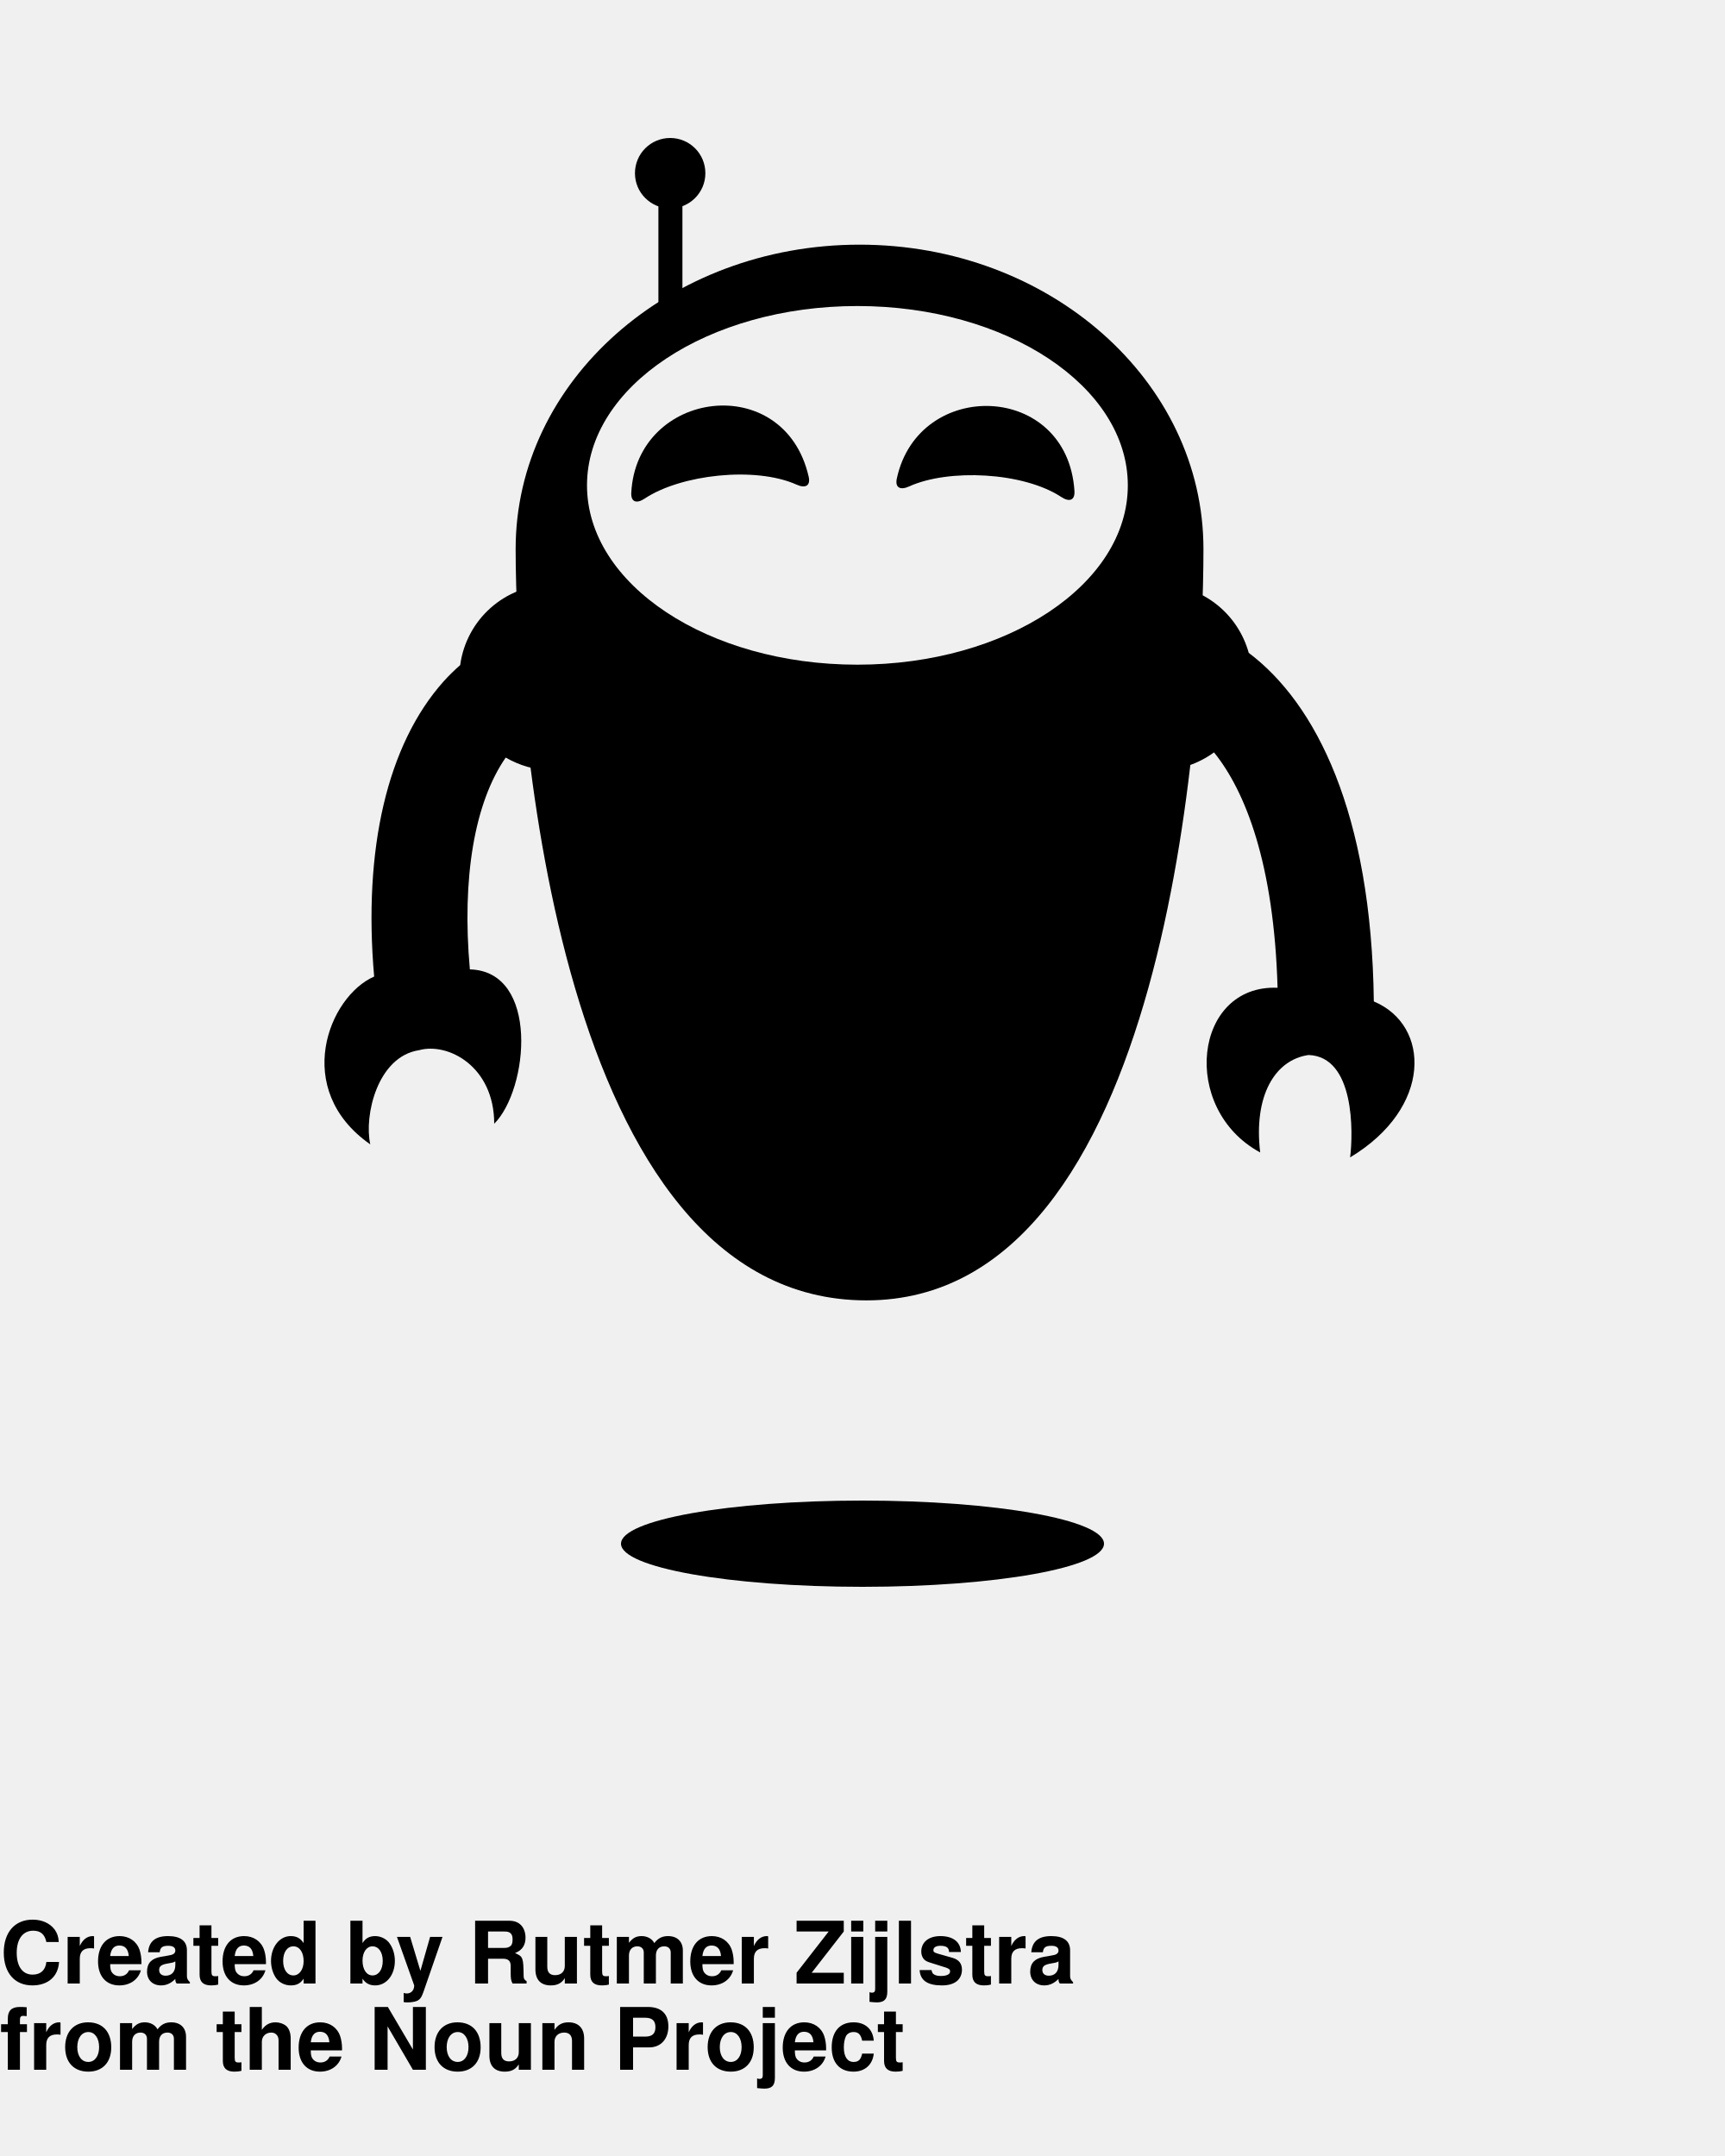
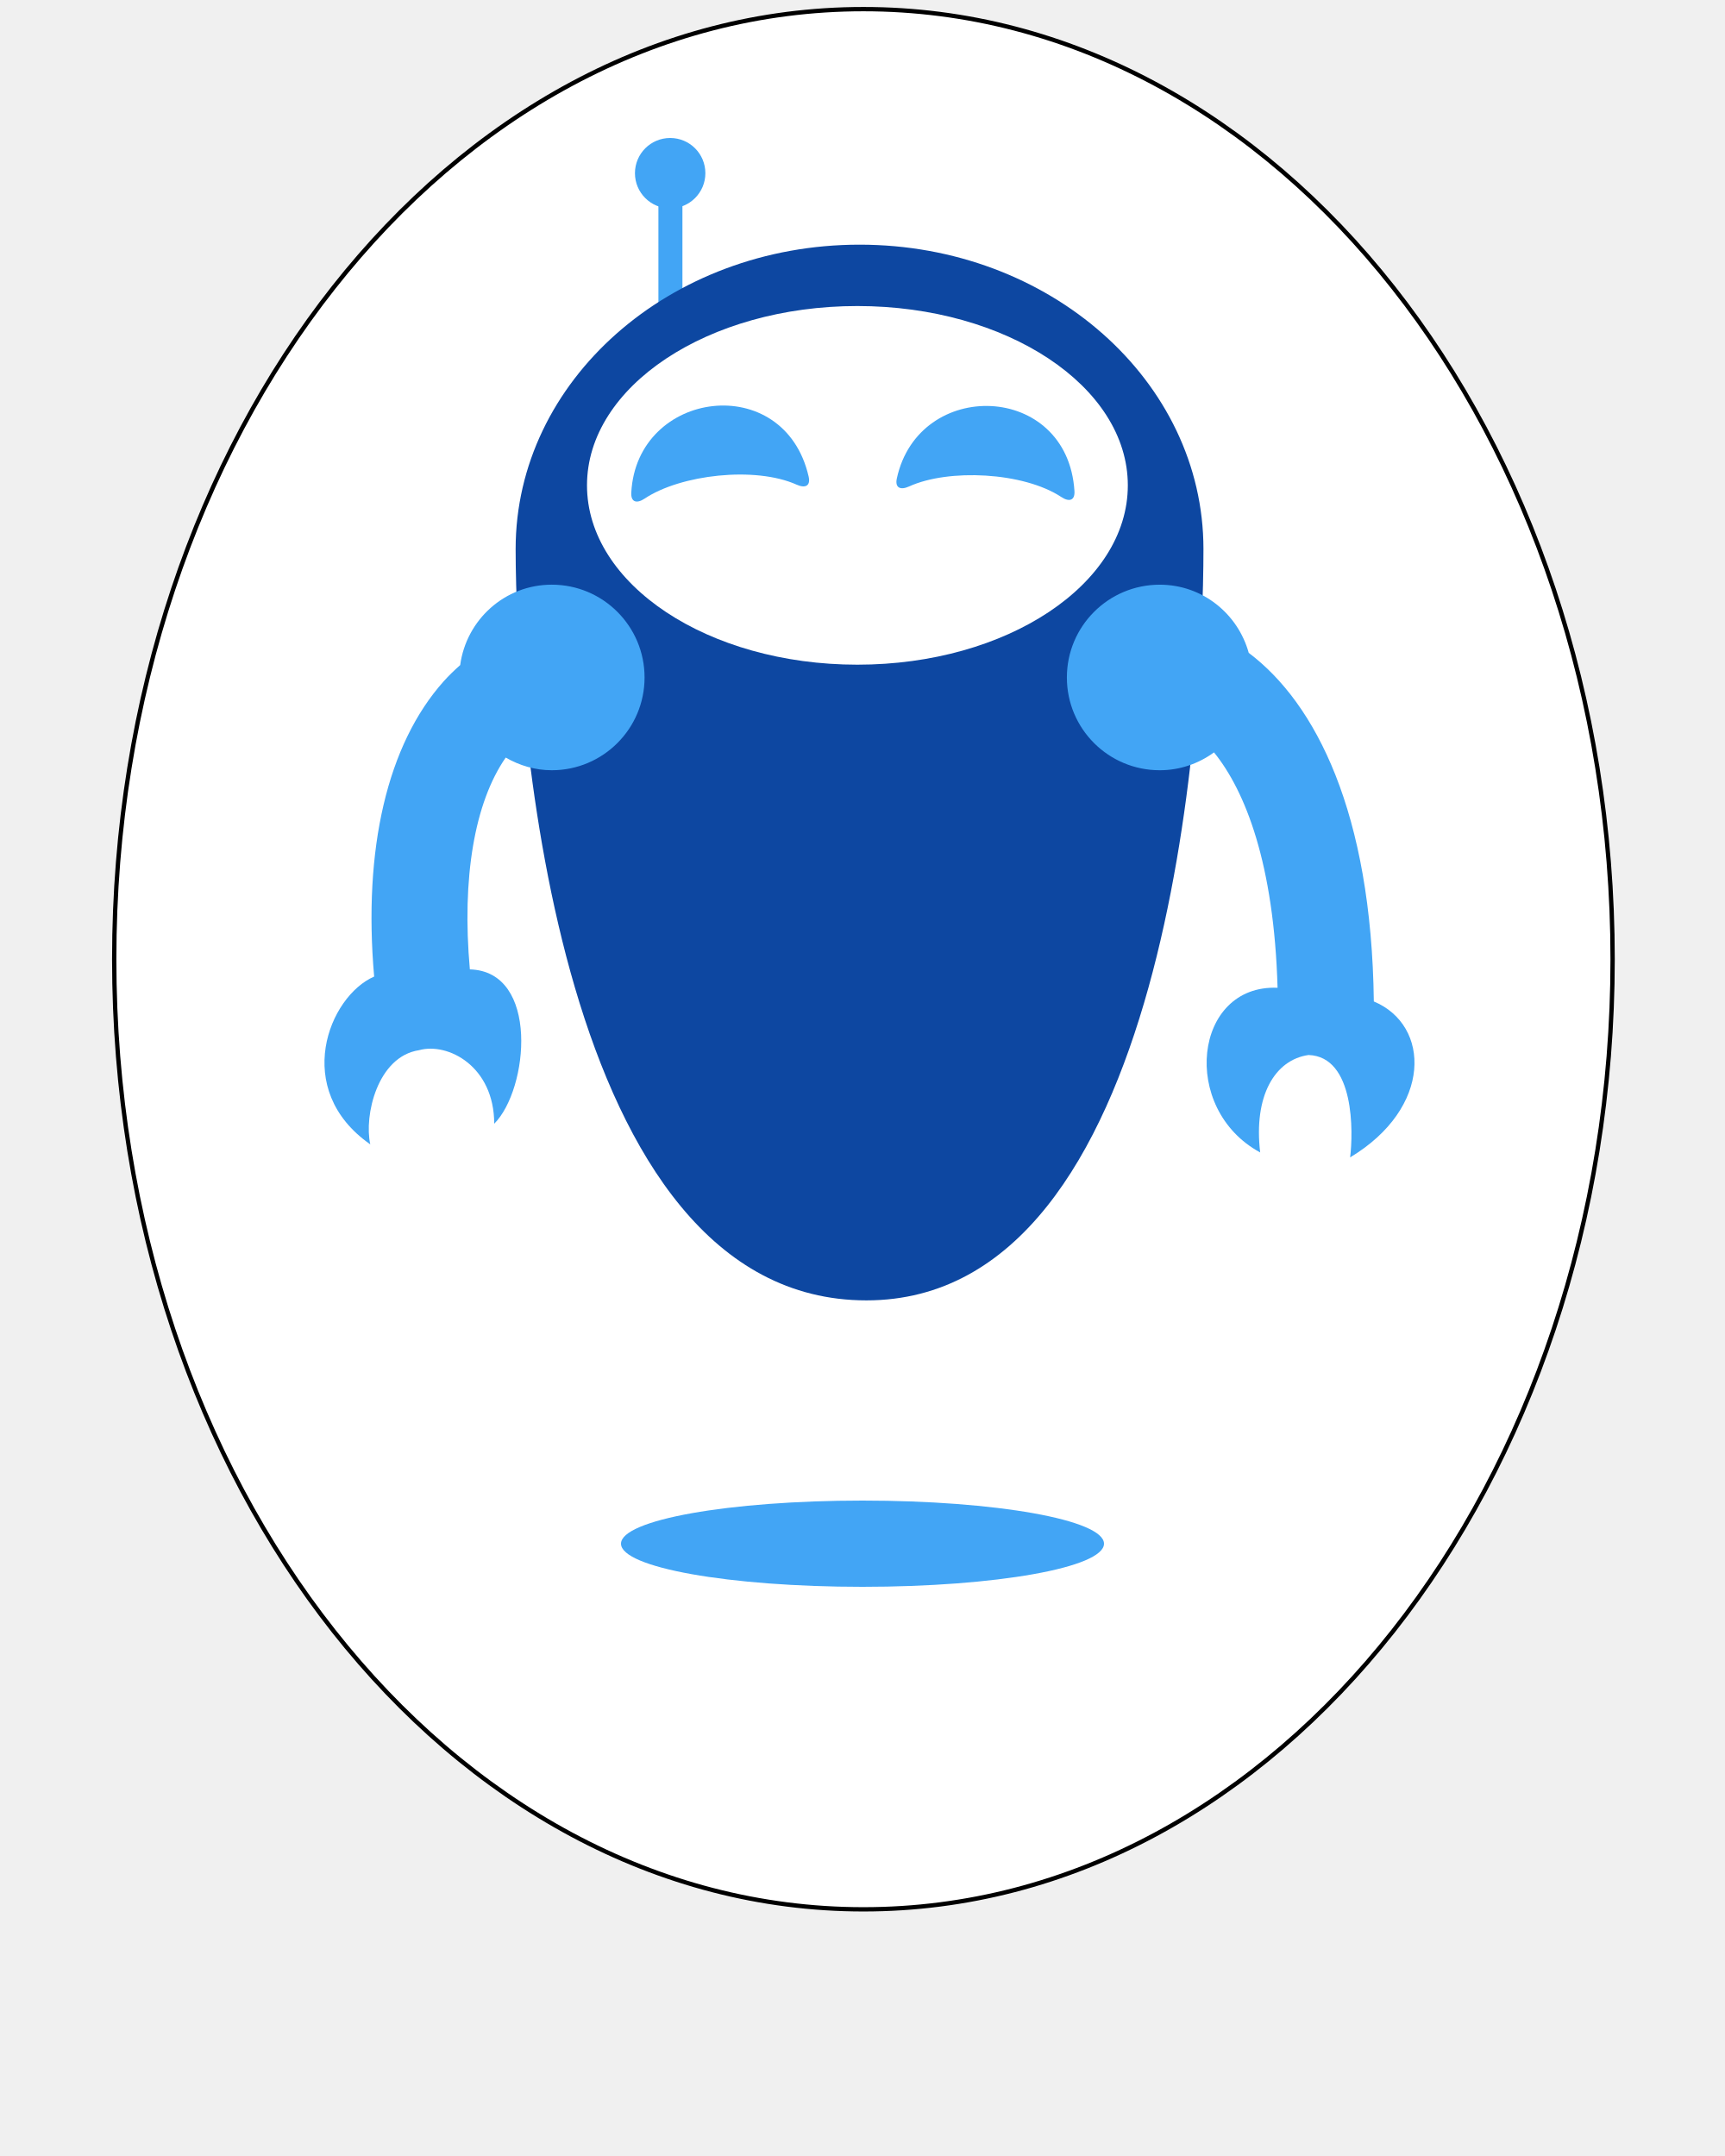
- <svg xmlns="http://www.w3.org/2000/svg" version="1.1" x="0px" y="0px" viewBox="0 0 100 125" enable-background="new 0 0 100 100" xml:space="preserve">
-   <path d="M49.831,14.185c-11.014,0-19.939,7.899-19.939,17.645s2.393,43.563,20.334,43.563c17.546,0,19.539-33.818,19.539-43.563  S60.841,14.185,49.831,14.185z M49.703,38.537c-8.658,0-15.674-4.655-15.674-10.398c0-5.739,7.016-10.396,15.674-10.396  s15.678,4.657,15.678,10.396C65.381,33.882,58.36,38.537,49.703,38.537z" />
-   <rect x="38.169" y="10.956" width="1.392" height="6.886" />
-   <path d="M40.891,10.042c0,1.125-0.913,2.039-2.041,2.039c-1.129,0-2.041-0.914-2.041-2.039C36.81,8.913,37.722,8,38.851,8  C39.979,8,40.891,8.913,40.891,10.042z" />
-   <path d="M31.988,33.898c-2.725,0-4.955,2.034-5.31,4.662c-0.332,0.294-0.656,0.604-0.963,0.947  c-3.261,3.657-4.672,9.706-4.025,17.112c-2.639,1.149-4.781,6.55-0.225,9.728c-0.37-1.668,0.414-5.089,2.825-5.459  c1.671-0.466,4.36,0.927,4.36,4.265c1.998-2.003,2.627-8.841-1.412-8.95c-0.475-5.302,0.271-9.674,2.079-12.281  c0.79,0.455,1.694,0.735,2.67,0.735c2.968,0,5.379-2.407,5.379-5.378C37.367,36.307,34.956,33.898,31.988,33.898z" />
-   <path d="M79.642,58.062c-0.135-10.955-3.369-17.285-7.252-20.211c-0.629-2.273-2.688-3.952-5.158-3.952  c-2.977,0-5.384,2.409-5.384,5.38c0,2.971,2.407,5.378,5.384,5.378c1.179,0,2.26-0.391,3.146-1.035  c1.818,2.248,3.479,6.458,3.684,13.647c-4.865-0.204-5.679,7.021-1.008,9.547c-0.392-3.283,0.854-5.373,2.803-5.649  c2.686,0.092,2.591,4.517,2.411,5.935C83.041,64.24,82.937,59.44,79.642,58.062z" />
-   <path d="M37.37,28.908c2.084-1.392,6.401-1.89,8.813-0.808c0.504,0.226,0.818,0.069,0.695-0.469  c-1.414-6.17-9.97-5.037-10.282,0.934C36.567,29.116,36.911,29.214,37.37,28.908z" />
-   <path d="M52.7,28.204c2.279-1.041,6.619-0.842,8.826,0.612c0.461,0.304,0.796,0.2,0.761-0.351  c-0.407-6.319-9.036-6.565-10.297-0.723C51.874,28.282,52.197,28.433,52.7,28.204z" />
-   <ellipse cx="50" cy="89.5" rx="14" ry="2.5" />
-   <text x="0" y="115" fill="#000000" font-size="5px" font-weight="bold" font-family="'Helvetica Neue', Helvetica, Arial-Unicode, Arial, Sans-serif">Created by Rutmer Zijlstra</text>
-   <text x="0" y="120" fill="#000000" font-size="5px" font-weight="bold" font-family="'Helvetica Neue', Helvetica, Arial-Unicode, Arial, Sans-serif">from the Noun Project</text>
+ <svg xmlns="http://www.w3.org/2000/svg" version="1.1" x="0px" y="0px" viewBox="0 0 100 125" enable-background="new 0 0 100 100" xml:space="preserve" id="svg22">
+   <defs id="defs26" />
+   <ellipse style="fill:#ffffff;fill-opacity:1;fill-rule:nonzero;stroke:#000000;stroke-opacity:1;stroke-width:0.25;stroke-miterlimit:4;stroke-dasharray:none" id="path835" cx="50.053" cy="55.614" rx="43.432" ry="55.085" />
+   <rect x="38.169" y="10.956" width="1.392" height="6.886" id="rect4" style="fill:#42a5f5;fill-opacity:1" />
+   <path d="M49.831,14.185c-11.014,0-19.939,7.899-19.939,17.645s2.393,43.563,20.334,43.563c17.546,0,19.539-33.818,19.539-43.563  S60.841,14.185,49.831,14.185z M49.703,38.537c-8.658,0-15.674-4.655-15.674-10.398c0-5.739,7.016-10.396,15.674-10.396  s15.678,4.657,15.678,10.396C65.381,33.882,58.36,38.537,49.703,38.537z" id="path2" style="fill:#0d47a1;fill-opacity:1" />
+   <path d="M40.891,10.042c0,1.125-0.913,2.039-2.041,2.039c-1.129,0-2.041-0.914-2.041-2.039C36.81,8.913,37.722,8,38.851,8  C39.979,8,40.891,8.913,40.891,10.042z" id="path6" style="fill:#42a5f5;fill-opacity:1" />
+   <path d="M31.988,33.898c-2.725,0-4.955,2.034-5.31,4.662c-0.332,0.294-0.656,0.604-0.963,0.947  c-3.261,3.657-4.672,9.706-4.025,17.112c-2.639,1.149-4.781,6.55-0.225,9.728c-0.37-1.668,0.414-5.089,2.825-5.459  c1.671-0.466,4.36,0.927,4.36,4.265c1.998-2.003,2.627-8.841-1.412-8.95c-0.475-5.302,0.271-9.674,2.079-12.281  c0.79,0.455,1.694,0.735,2.67,0.735c2.968,0,5.379-2.407,5.379-5.378C37.367,36.307,34.956,33.898,31.988,33.898z" id="path8" style="fill:#42a5f5;fill-opacity:1" />
+   <path d="M79.642,58.062c-0.135-10.955-3.369-17.285-7.252-20.211c-0.629-2.273-2.688-3.952-5.158-3.952  c-2.977,0-5.384,2.409-5.384,5.38c0,2.971,2.407,5.378,5.384,5.378c1.179,0,2.26-0.391,3.146-1.035  c1.818,2.248,3.479,6.458,3.684,13.647c-4.865-0.204-5.679,7.021-1.008,9.547c-0.392-3.283,0.854-5.373,2.803-5.649  c2.686,0.092,2.591,4.517,2.411,5.935C83.041,64.24,82.937,59.44,79.642,58.062z" id="path10" style="fill:#42a5f5;fill-opacity:1" />
+   <path d="M37.37,28.908c2.084-1.392,6.401-1.89,8.813-0.808c0.504,0.226,0.818,0.069,0.695-0.469  c-1.414-6.17-9.97-5.037-10.282,0.934C36.567,29.116,36.911,29.214,37.37,28.908z" id="path12" style="fill:#42a5f5;fill-opacity:1" />
+   <path d="M52.7,28.204c2.279-1.041,6.619-0.842,8.826,0.612c0.461,0.304,0.796,0.2,0.761-0.351  c-0.407-6.319-9.036-6.565-10.297-0.723C51.874,28.282,52.197,28.433,52.7,28.204z" id="path14" style="fill:#42a5f5;fill-opacity:1" />
+   <ellipse cx="50" cy="89.5" rx="14" ry="2.5" id="ellipse16" style="fill:#42a5f5;fill-opacity:1" />
</svg>
